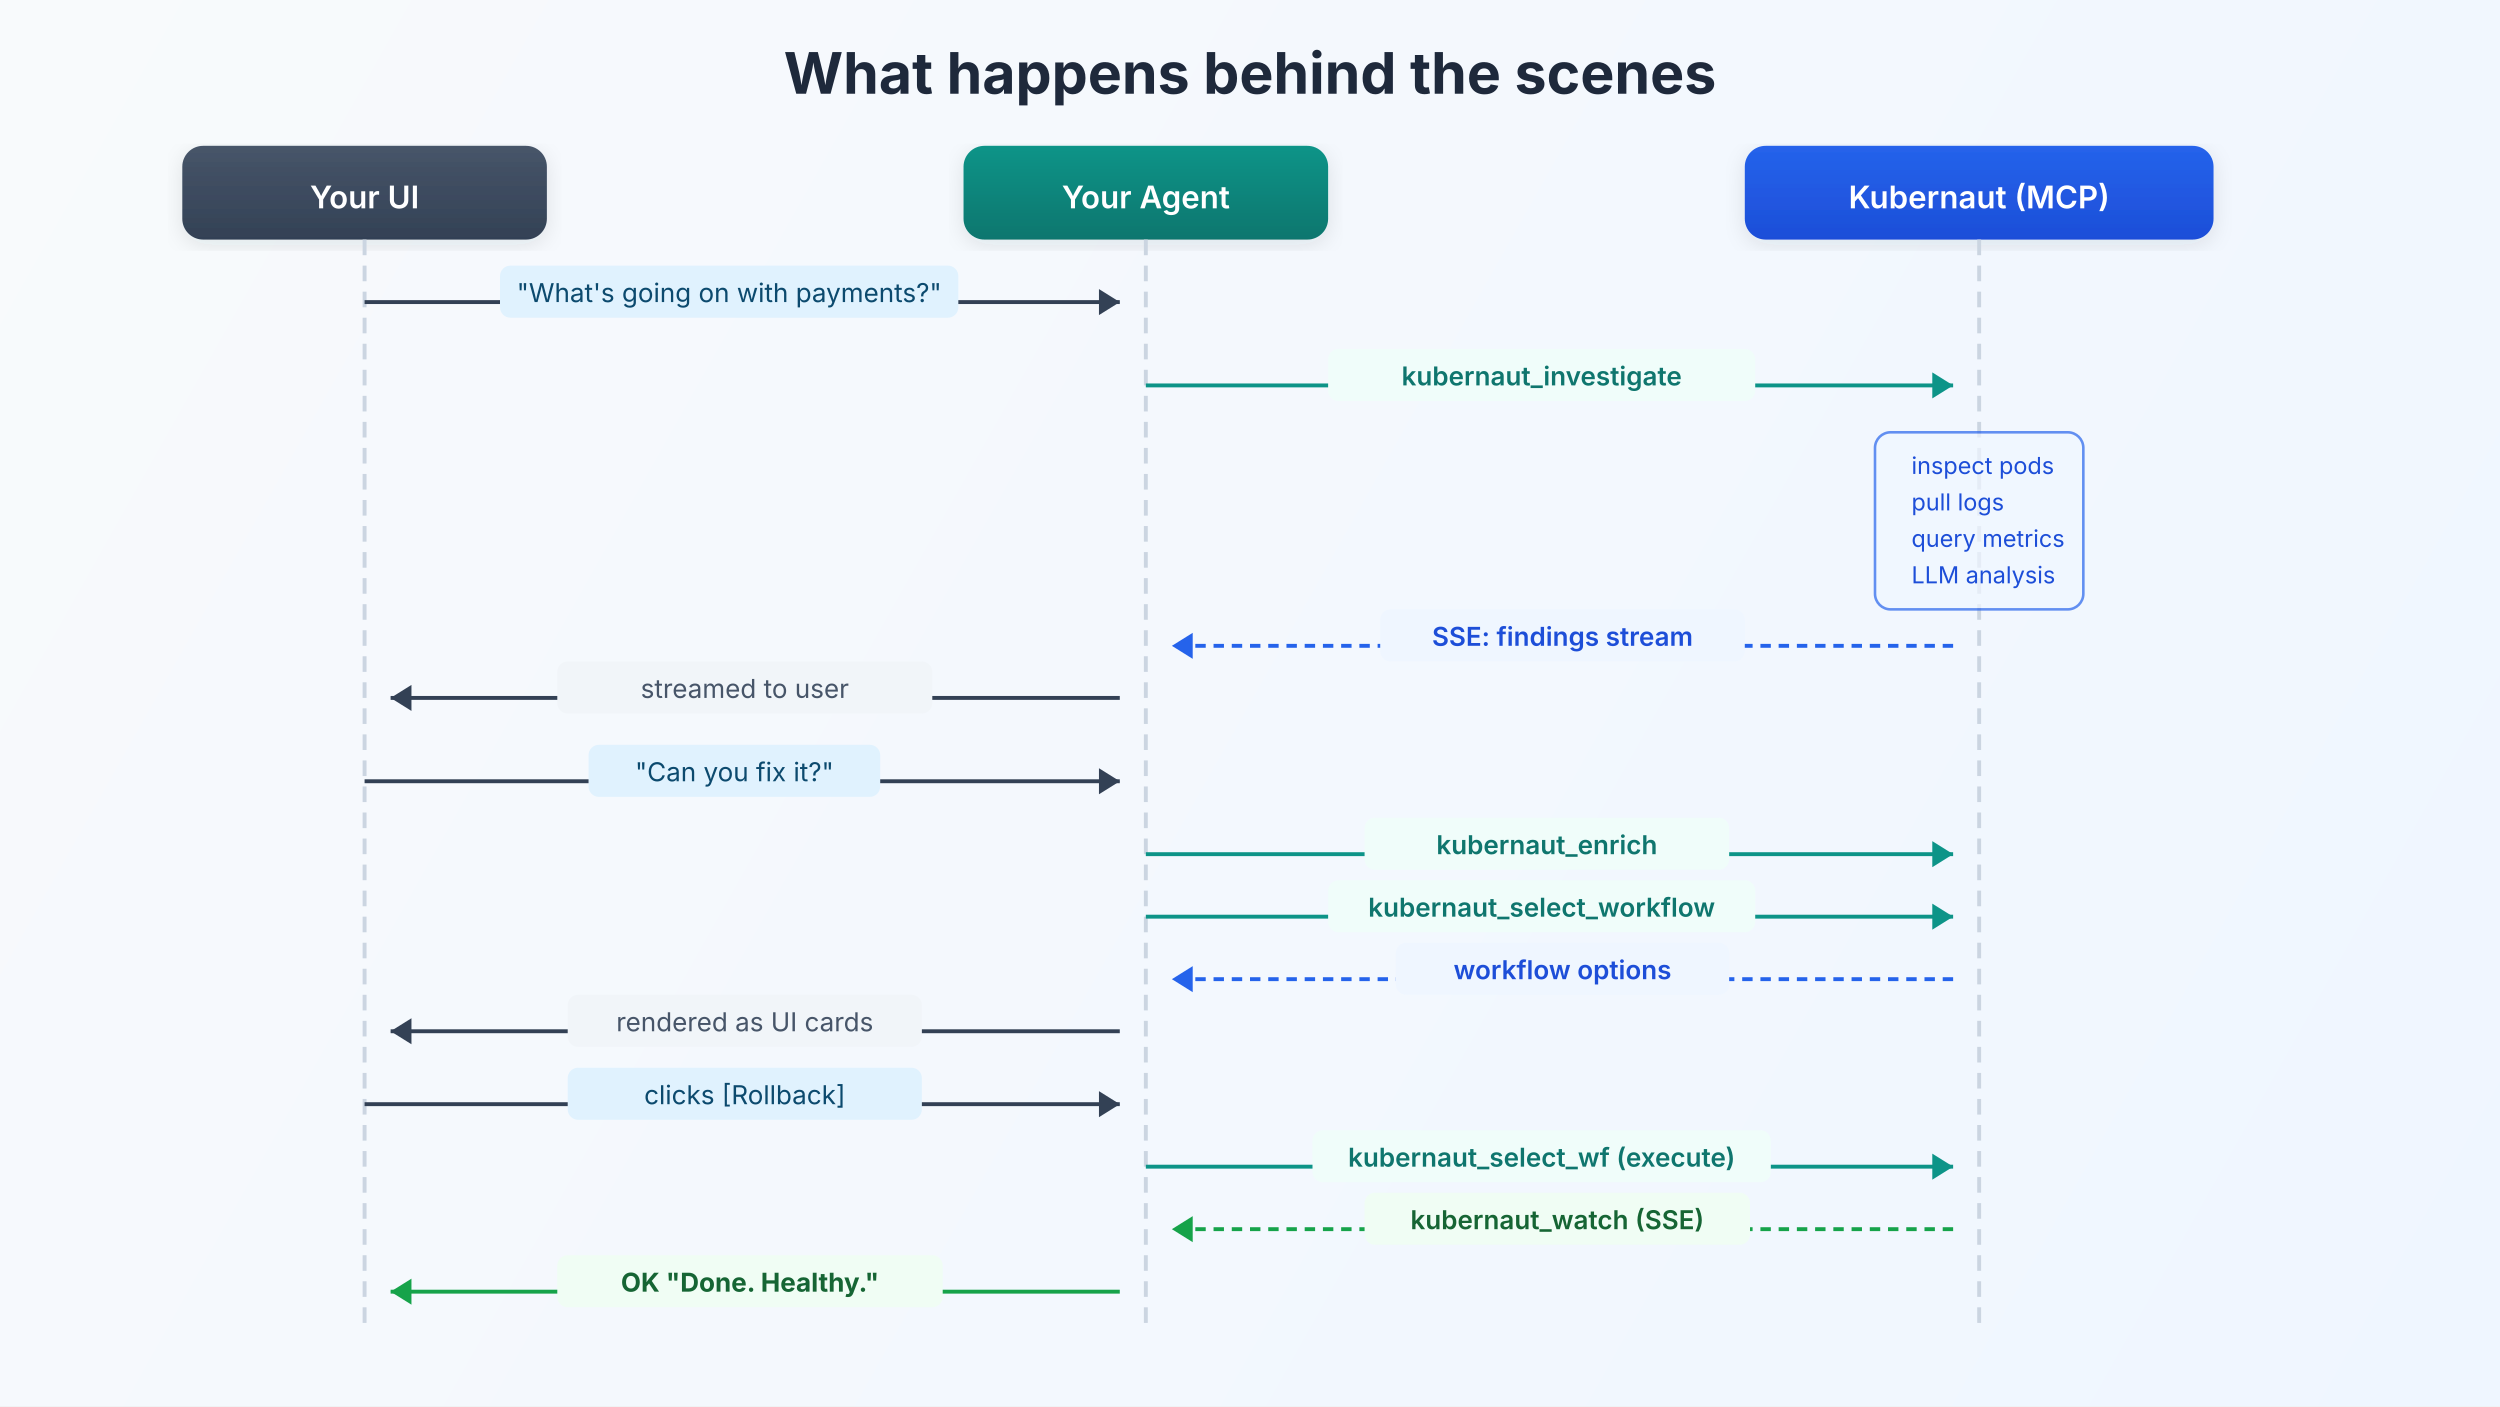
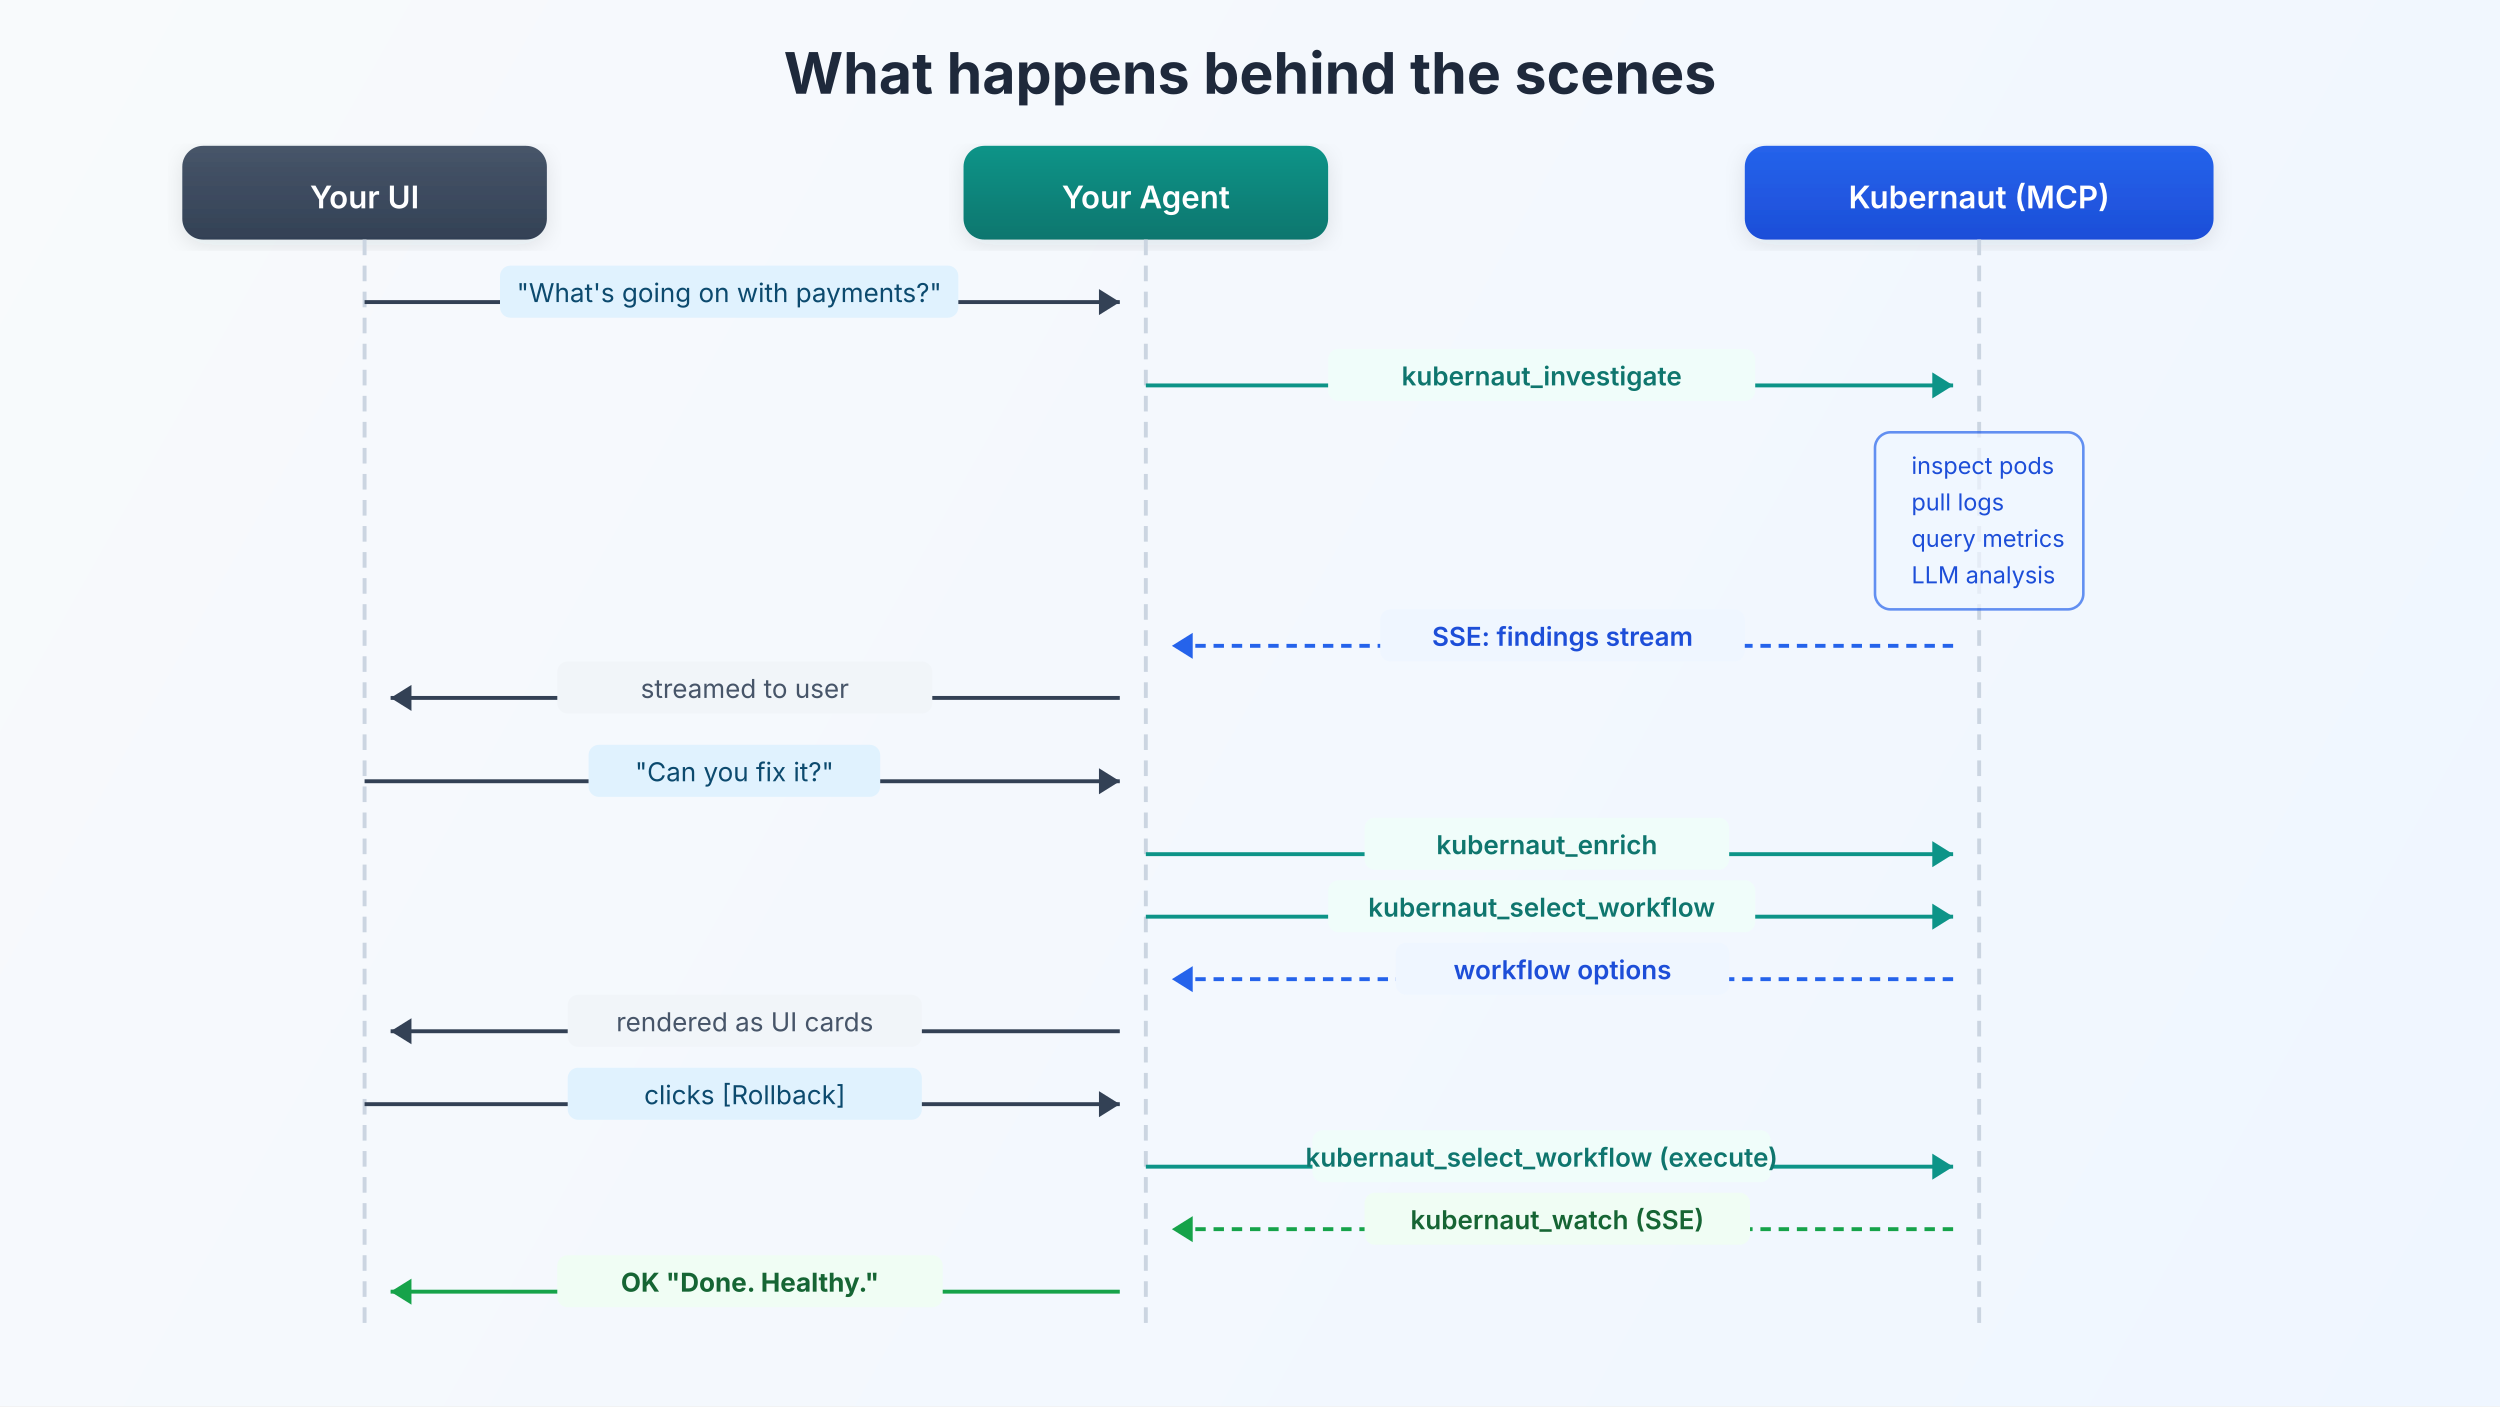
<svg xmlns="http://www.w3.org/2000/svg" viewBox="0 0 960 540" font-family="Inter, Helvetica Neue, Arial, sans-serif">
  <defs>
    <linearGradient id="bgGrad" x1="0" y1="0" x2="960" y2="540" gradientUnits="userSpaceOnUse">
      <stop offset="0%" stop-color="#F8FAFC" />
      <stop offset="100%" stop-color="#EFF6FF" />
    </linearGradient>
    <linearGradient id="tealGrad" x1="0" y1="0" x2="0" y2="1">
      <stop offset="0%" stop-color="#0D9488" />
      <stop offset="100%" stop-color="#0F766E" />
    </linearGradient>
    <linearGradient id="blueGrad" x1="0" y1="0" x2="0" y2="1">
      <stop offset="0%" stop-color="#2563EB" />
      <stop offset="100%" stop-color="#1D4ED8" />
    </linearGradient>
    <linearGradient id="slateGrad" x1="0" y1="0" x2="0" y2="1">
      <stop offset="0%" stop-color="#475569" />
      <stop offset="100%" stop-color="#334155" />
    </linearGradient>
    <filter id="shadow" x="-4%" y="-8%" width="108%" height="120%">
      <feDropShadow dx="0" dy="2" stdDeviation="4" flood-color="#1E293B" flood-opacity="0.1" />
    </filter>
  </defs>
  <rect width="960" height="540" fill="url(#bgGrad)" />
  <text x="480" y="36" text-anchor="middle" font-size="22" font-weight="700" fill="#1E293B">What happens behind the scenes</text>
  <g filter="url(#shadow)">
    <rect x="70" y="56" width="140" height="36" rx="8" fill="url(#slateGrad)" />
  </g>
  <text x="140" y="80" text-anchor="middle" font-size="12" font-weight="600" fill="white">Your UI</text>
  <g filter="url(#shadow)">
    <rect x="370" y="56" width="140" height="36" rx="8" fill="url(#tealGrad)" />
  </g>
  <text x="440" y="80" text-anchor="middle" font-size="12" font-weight="600" fill="white">Your Agent</text>
  <g filter="url(#shadow)">
    <rect x="670" y="56" width="180" height="36" rx="8" fill="url(#blueGrad)" />
  </g>
  <text x="760" y="80" text-anchor="middle" font-size="12" font-weight="600" fill="white">Kubernaut (MCP)</text>
  <line x1="140" y1="92" x2="140" y2="510" stroke="#CBD5E1" stroke-width="1.5" stroke-dasharray="6,4" />
  <line x1="440" y1="92" x2="440" y2="510" stroke="#CBD5E1" stroke-width="1.5" stroke-dasharray="6,4" />
  <line x1="760" y1="92" x2="760" y2="510" stroke="#CBD5E1" stroke-width="1.5" stroke-dasharray="6,4" />
  <g>
-     <line x1="140" y1="116" x2="430" y2="116" stroke="#334155" stroke-width="1.5" marker-end="url(#arrowDark)" />
+     <line x1="140" y1="116" x2="430" y2="116" stroke="#334155" stroke-width="1.5" />
    <polygon points="430,116 422,111 422,121" fill="#334155" />
    <rect x="192" y="102" width="176" height="20" rx="4" fill="#E0F2FE" />
    <text x="280" y="116" text-anchor="middle" font-size="10" fill="#0C4A6E">"What's going on with payments?"</text>
  </g>
  <g>
    <line x1="440" y1="148" x2="750" y2="148" stroke="#0D9488" stroke-width="1.5" />
    <polygon points="750,148 742,143 742,153" fill="#0D9488" />
    <rect x="510" y="134" width="164" height="20" rx="4" fill="#F0FDFA" />
    <text x="592" y="148" text-anchor="middle" font-size="10" font-weight="600" fill="#0F766E">kubernaut_investigate</text>
  </g>
  <rect x="720" y="166" width="80" height="68" rx="6" fill="#EFF6FF" stroke="#2563EB" stroke-width="1" opacity="0.7" />
  <g font-size="9" fill="#1D4ED8">
    <text x="734" y="182">inspect pods</text>
    <text x="734" y="196">pull logs</text>
    <text x="734" y="210">query metrics</text>
    <text x="734" y="224">LLM analysis</text>
  </g>
  <g>
    <line x1="750" y1="248" x2="450" y2="248" stroke="#2563EB" stroke-width="1.5" stroke-dasharray="4,3" />
    <polygon points="450,248 458,243 458,253" fill="#2563EB" />
    <rect x="530" y="234" width="140" height="20" rx="4" fill="#EFF6FF" />
    <text x="600" y="248" text-anchor="middle" font-size="10" font-weight="600" fill="#1D4ED8">SSE: findings stream</text>
  </g>
  <g>
    <line x1="430" y1="268" x2="150" y2="268" stroke="#334155" stroke-width="1.5" />
    <polygon points="150,268 158,263 158,273" fill="#334155" />
    <rect x="214" y="254" width="144" height="20" rx="4" fill="#F1F5F9" />
    <text x="286" y="268" text-anchor="middle" font-size="10" fill="#475569">streamed to user</text>
  </g>
  <g>
    <line x1="140" y1="300" x2="430" y2="300" stroke="#334155" stroke-width="1.5" />
    <polygon points="430,300 422,295 422,305" fill="#334155" />
    <rect x="226" y="286" width="112" height="20" rx="4" fill="#E0F2FE" />
    <text x="282" y="300" text-anchor="middle" font-size="10" fill="#0C4A6E">"Can you fix it?"</text>
  </g>
  <g>
    <line x1="440" y1="328" x2="750" y2="328" stroke="#0D9488" stroke-width="1.5" />
    <polygon points="750,328 742,323 742,333" fill="#0D9488" />
    <rect x="524" y="314" width="140" height="20" rx="4" fill="#F0FDFA" />
    <text x="594" y="328" text-anchor="middle" font-size="10" font-weight="600" fill="#0F766E">kubernaut_enrich</text>
  </g>
  <g>
    <line x1="440" y1="352" x2="750" y2="352" stroke="#0D9488" stroke-width="1.5" />
    <polygon points="750,352 742,347 742,357" fill="#0D9488" />
    <rect x="510" y="338" width="164" height="20" rx="4" fill="#F0FDFA" />
    <text x="592" y="352" text-anchor="middle" font-size="10" font-weight="600" fill="#0F766E">kubernaut_select_workflow</text>
  </g>
  <g>
    <line x1="750" y1="376" x2="450" y2="376" stroke="#2563EB" stroke-width="1.5" stroke-dasharray="4,3" />
    <polygon points="450,376 458,371 458,381" fill="#2563EB" />
    <rect x="536" y="362" width="128" height="20" rx="4" fill="#EFF6FF" />
    <text x="600" y="376" text-anchor="middle" font-size="10" font-weight="600" fill="#1D4ED8">workflow options</text>
  </g>
  <g>
    <line x1="430" y1="396" x2="150" y2="396" stroke="#334155" stroke-width="1.5" />
    <polygon points="150,396 158,391 158,401" fill="#334155" />
    <rect x="218" y="382" width="136" height="20" rx="4" fill="#F1F5F9" />
    <text x="286" y="396" text-anchor="middle" font-size="10" fill="#475569">rendered as UI cards</text>
  </g>
  <g>
    <line x1="140" y1="424" x2="430" y2="424" stroke="#334155" stroke-width="1.5" />
    <polygon points="430,424 422,419 422,429" fill="#334155" />
    <rect x="218" y="410" width="136" height="20" rx="4" fill="#E0F2FE" />
    <text x="286" y="424" text-anchor="middle" font-size="10" fill="#0C4A6E">clicks [Rollback]</text>
  </g>
  <g>
    <line x1="440" y1="448" x2="750" y2="448" stroke="#0D9488" stroke-width="1.5" />
    <polygon points="750,448 742,443 742,453" fill="#0D9488" />
    <rect x="504" y="434" width="176" height="20" rx="4" fill="#F0FDFA" />
-     <text x="592" y="448" text-anchor="middle" font-size="10" font-weight="600" fill="#0F766E">kubernaut_select_wf (execute)</text>
+     <text x="592" y="448" text-anchor="middle" font-size="10" font-weight="600" fill="#0F766E">kubernaut_select_workflow (execute)</text>
  </g>
  <g>
    <line x1="750" y1="472" x2="450" y2="472" stroke="#16A34A" stroke-width="1.5" stroke-dasharray="4,3" />
    <polygon points="450,472 458,467 458,477" fill="#16A34A" />
    <rect x="524" y="458" width="148" height="20" rx="4" fill="#F0FDF4" />
    <text x="598" y="472" text-anchor="middle" font-size="10" font-weight="600" fill="#166534">kubernaut_watch (SSE)</text>
  </g>
  <g>
    <line x1="430" y1="496" x2="150" y2="496" stroke="#16A34A" stroke-width="1.5" />
    <polygon points="150,496 158,491 158,501" fill="#16A34A" />
    <rect x="214" y="482" width="148" height="20" rx="4" fill="#F0FDF4" />
    <text x="288" y="496" text-anchor="middle" font-size="10" font-weight="700" fill="#166534">OK "Done. Healthy."</text>
  </g>
</svg>
